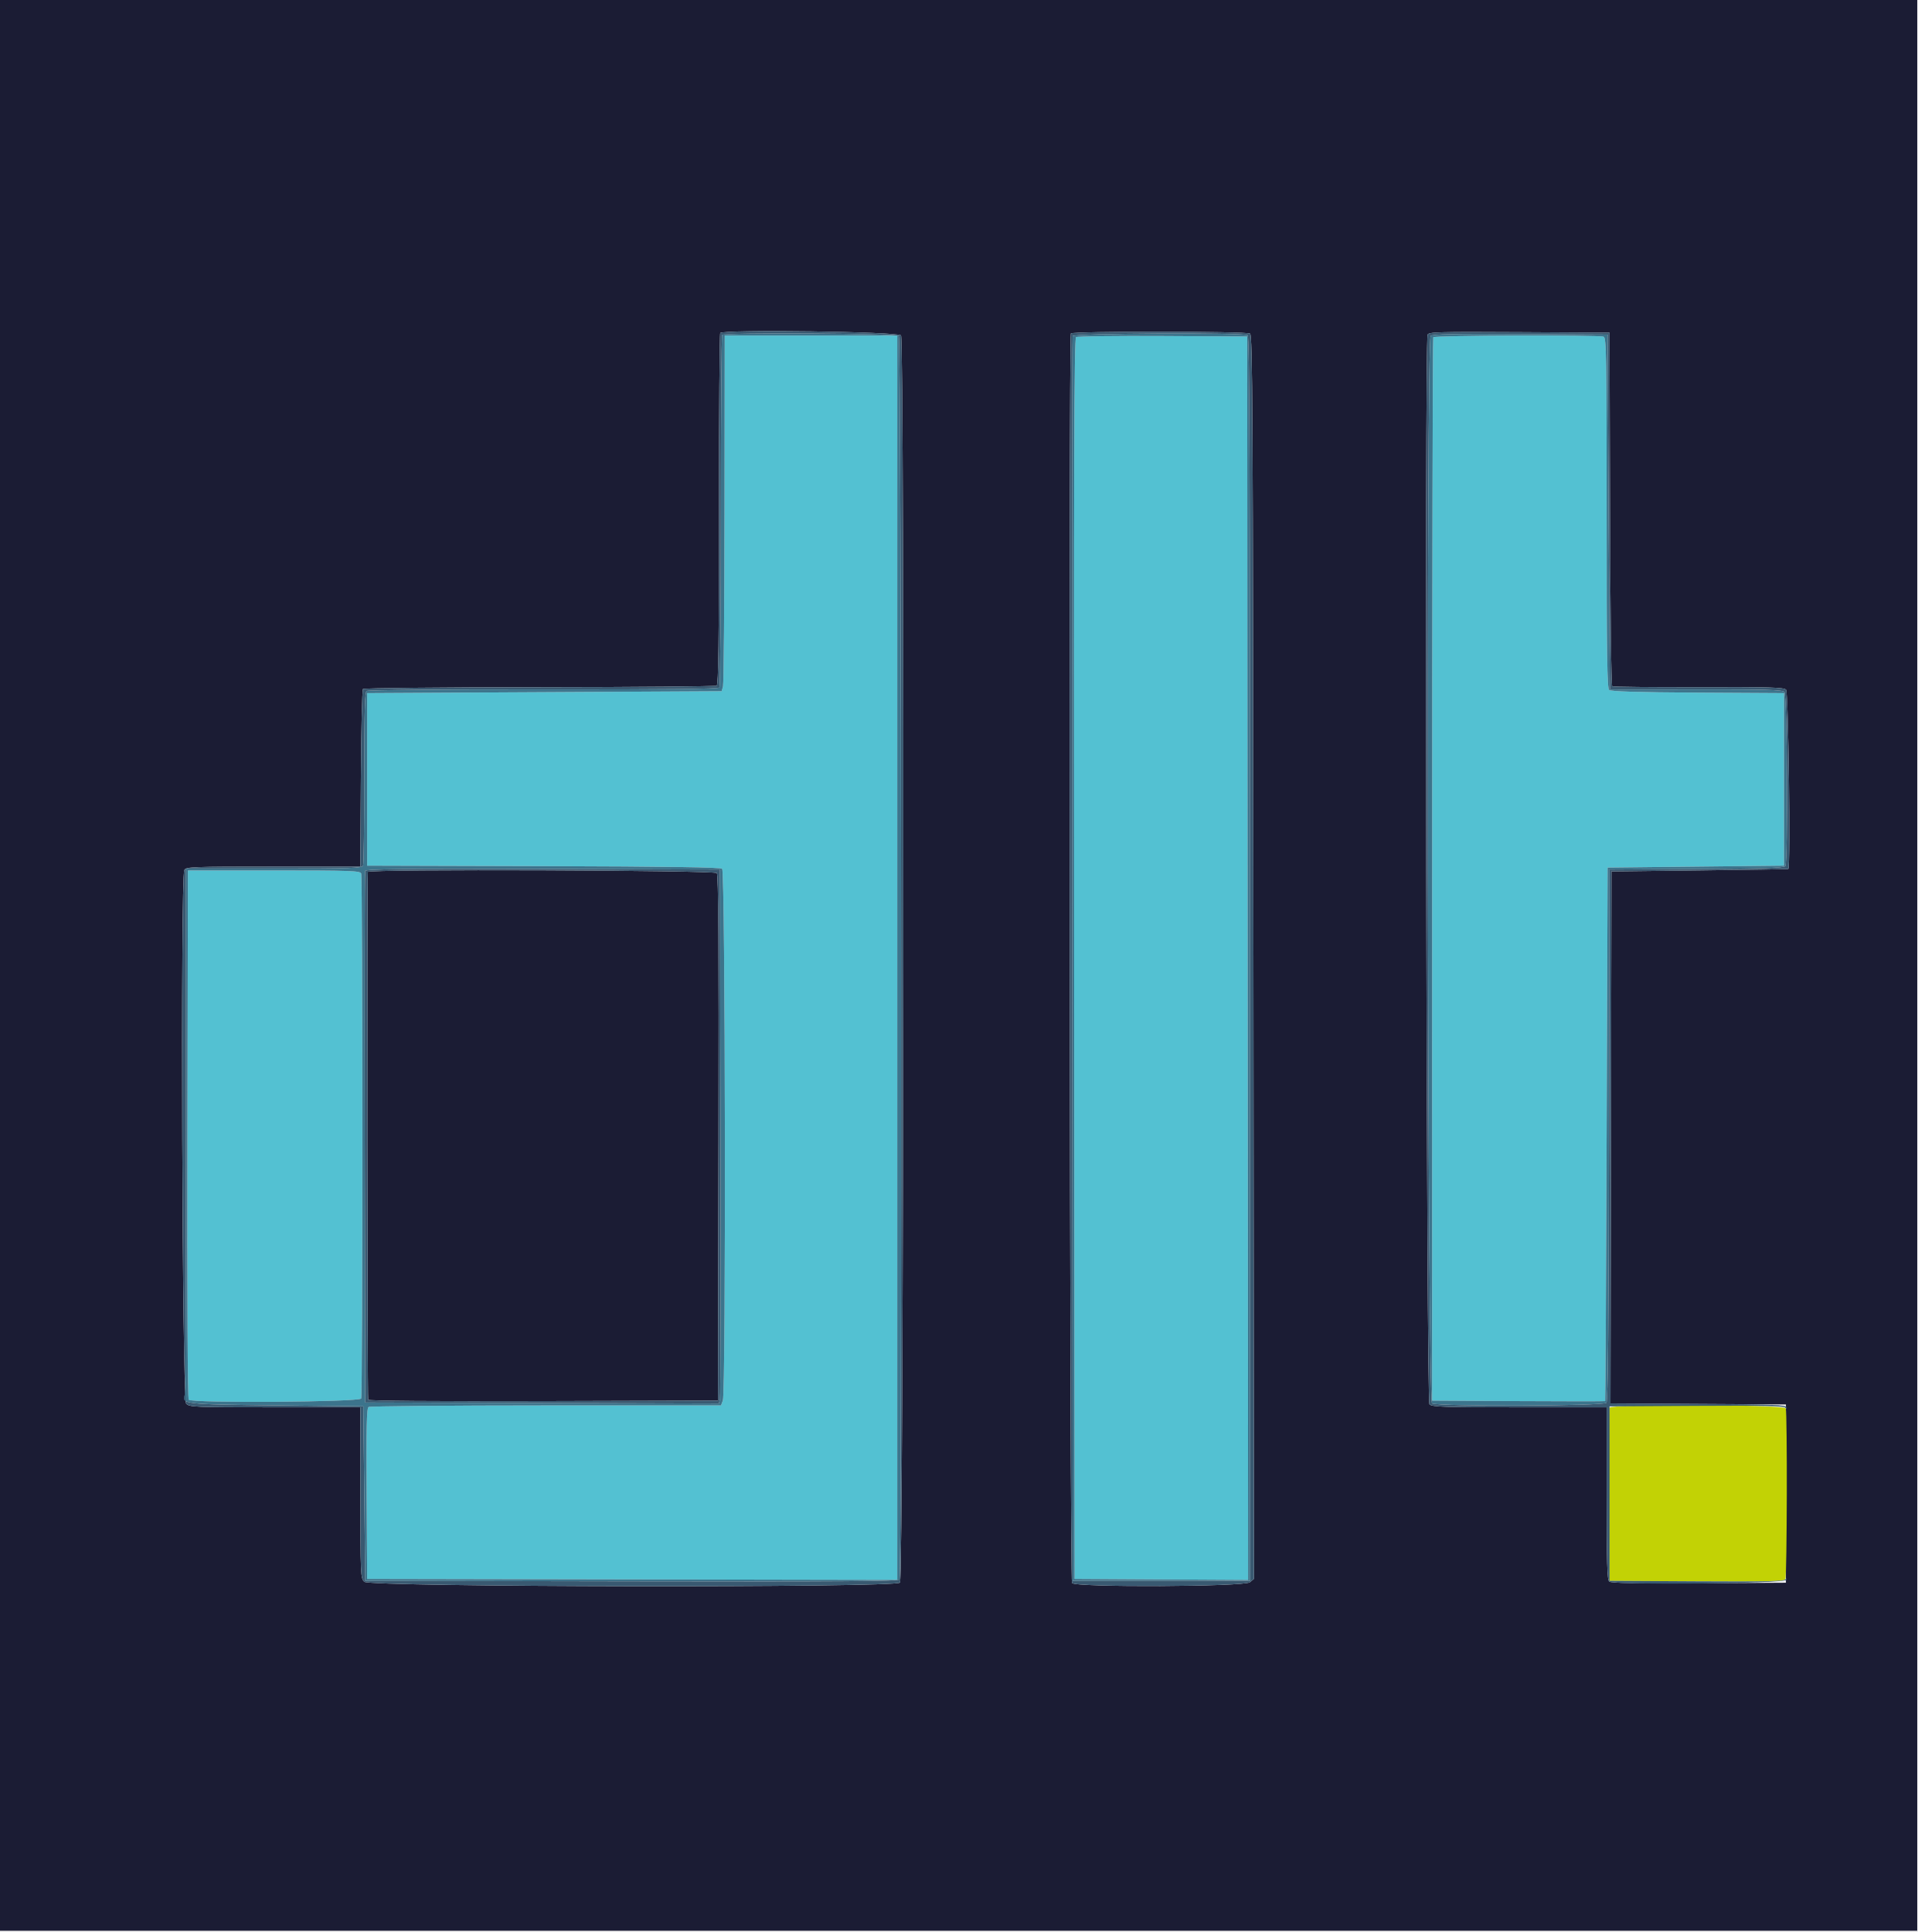
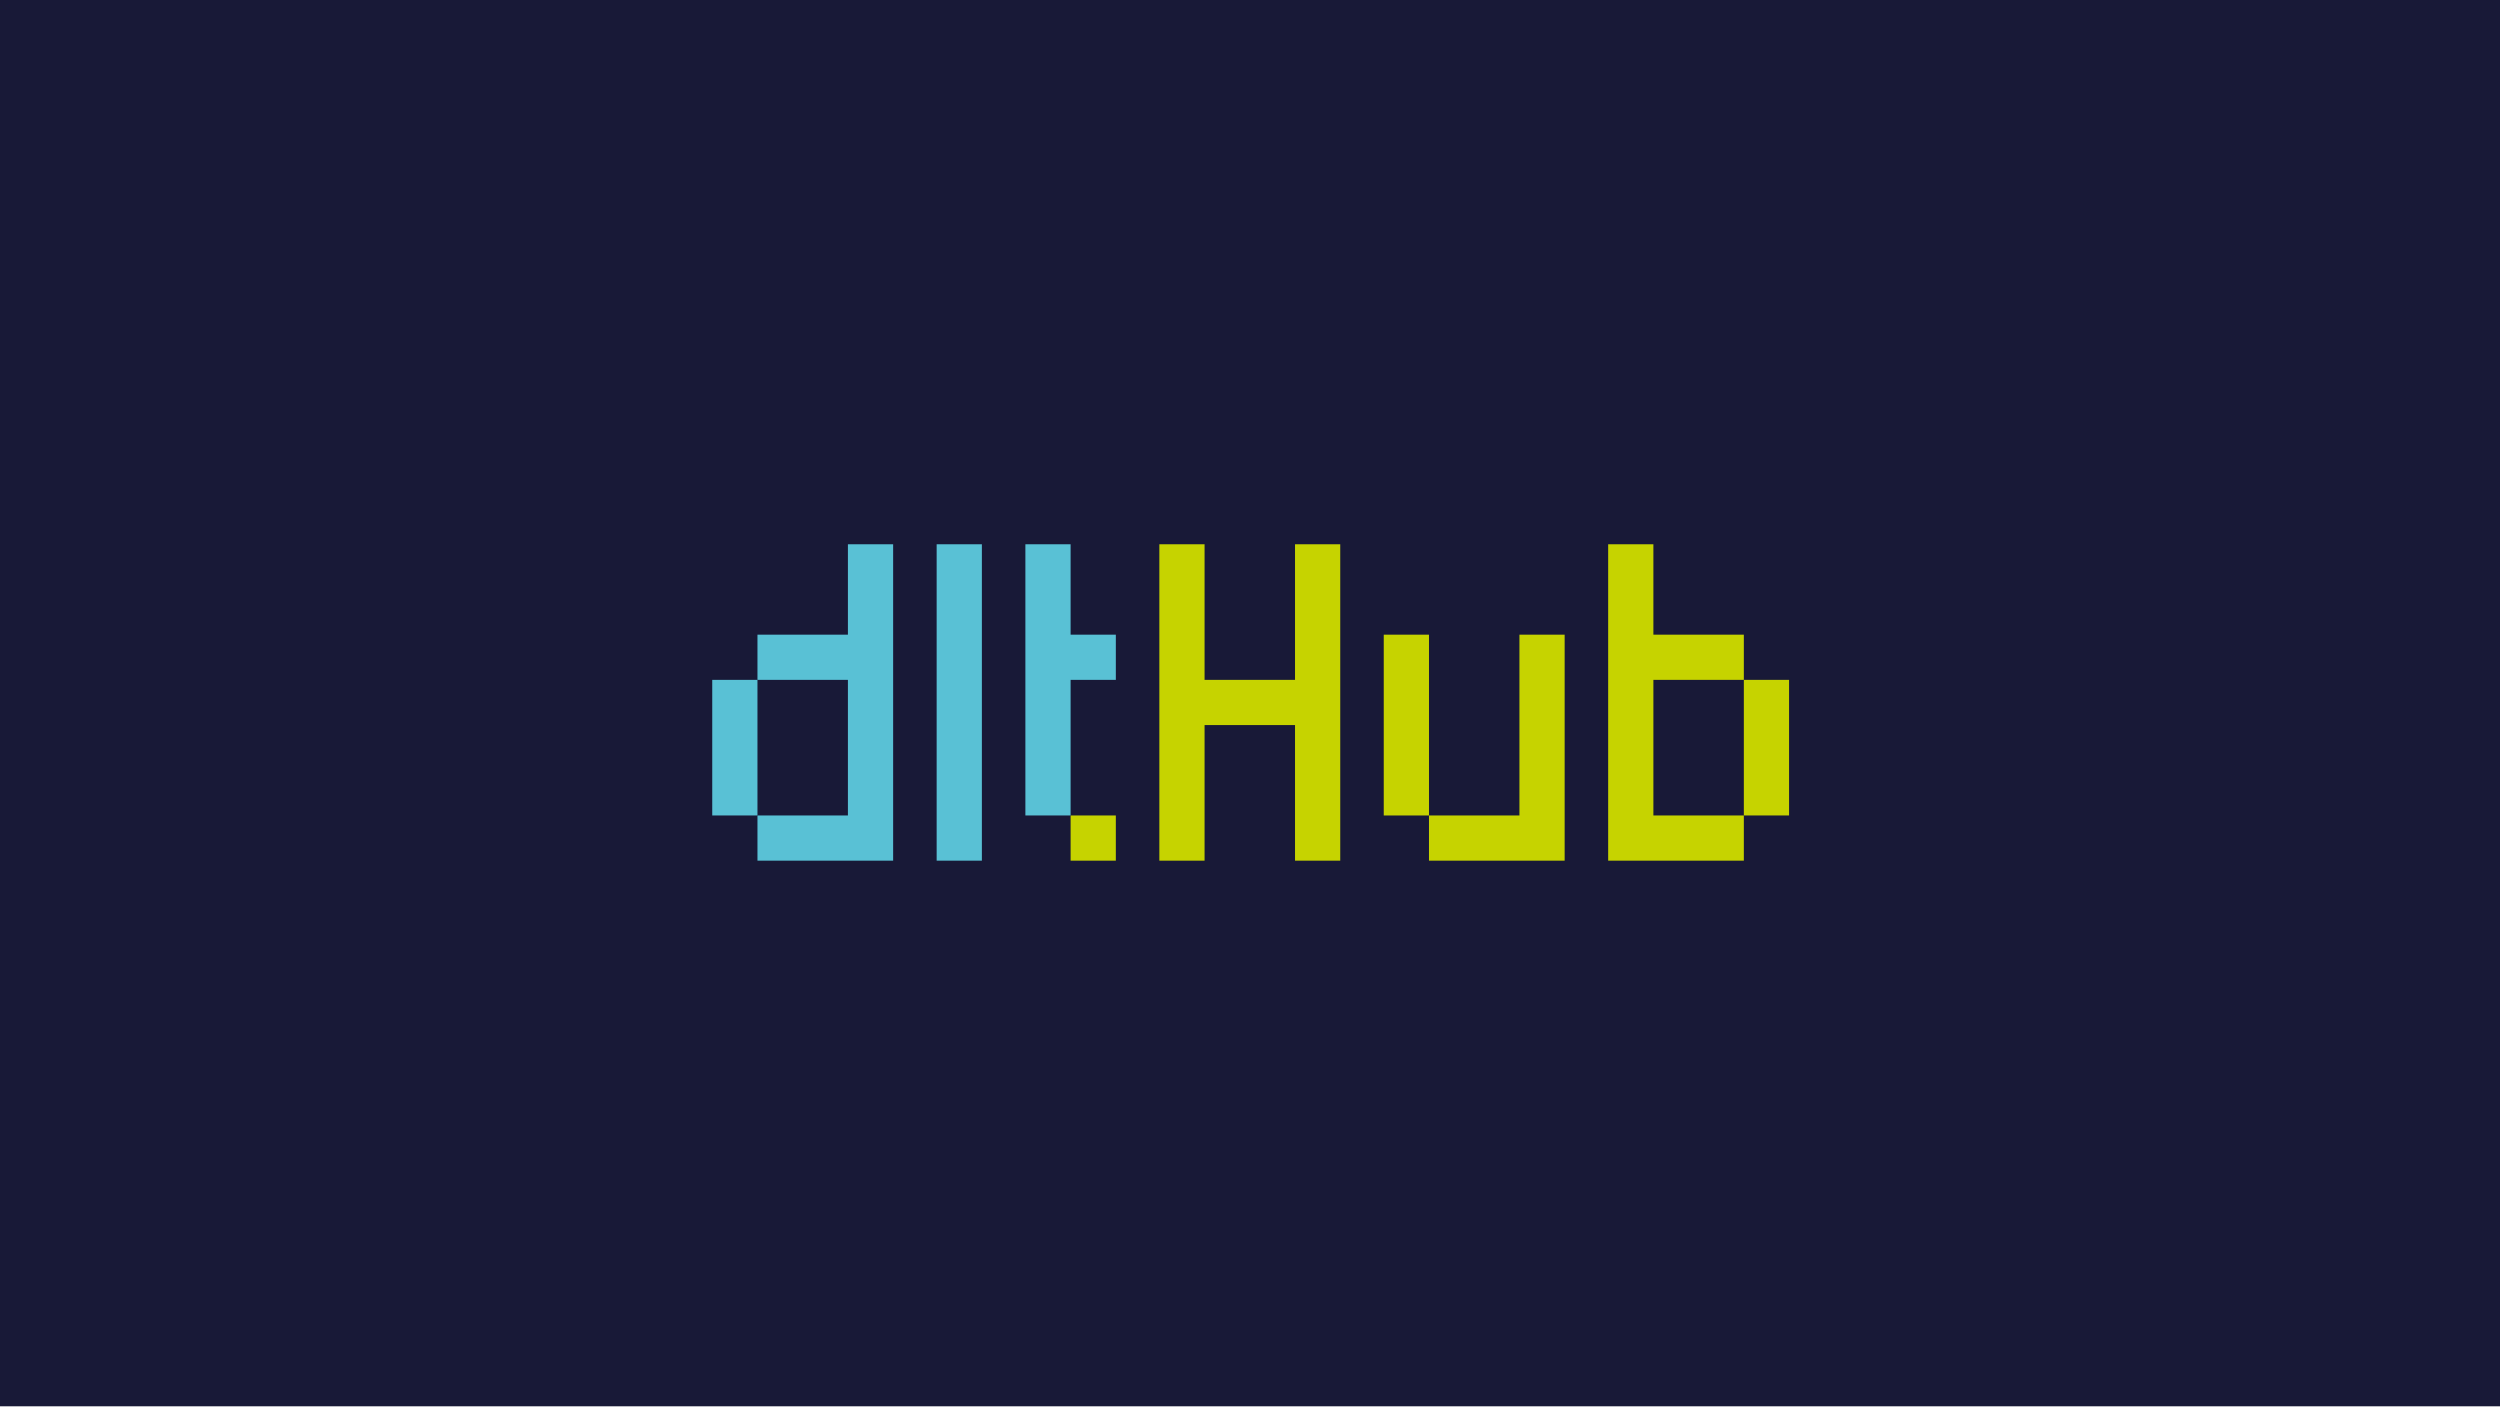
- <svg xmlns="http://www.w3.org/2000/svg" id="svg" version="1.1" width="400" height="403.061" viewBox="0, 0, 400,403.061">
-   <g id="svgg">
-     <path id="path0" d="M151.160 106.100 C 151.138 125.955,150.995 142.650,150.842 143.200 L 150.564 144.200 113.582 144.400 L 76.600 144.600 76.600 162.600 L 76.600 180.600 113.362 180.702 C 139.715 180.775,150.276 180.931,150.662 181.251 C 151.330 181.806,151.475 290.424,150.810 292.174 L 150.420 293.200 113.910 293.206 C 93.829 293.209,77.173 293.356,76.896 293.532 C 76.500 293.784,76.414 297.673,76.496 311.626 L 76.600 329.400 131.900 329.501 L 187.200 329.603 187.200 199.801 L 187.200 70.000 169.200 70.000 L 151.200 70.000 151.160 106.100 M224.499 70.328 C 224.100 70.583,224.019 96.788,224.099 200.024 L 224.200 329.400 242.301 329.504 L 260.401 329.608 260.301 199.904 L 260.200 70.200 242.600 70.104 C 232.920 70.051,224.775 70.152,224.499 70.328 M299.026 70.357 C 298.905 70.554,298.802 120.549,298.797 181.457 L 298.789 292.200 316.794 292.304 C 326.697 292.361,334.843 292.361,334.896 292.304 C 334.950 292.247,335.085 267.180,335.196 236.600 L 335.400 181.000 353.800 180.800 L 372.200 180.600 372.200 162.600 L 372.200 144.600 354.236 144.496 C 341.784 144.424,336.107 144.255,335.736 143.947 C 335.295 143.581,335.200 137.019,335.200 106.994 C 335.200 74.072,335.138 70.462,334.567 70.243 C 333.548 69.852,299.271 69.962,299.026 70.357 M39.103 236.620 C 39.039 270.981,39.143 291.783,39.380 292.020 C 40.113 292.753,75.073 292.508,75.357 291.767 C 75.675 290.940,75.675 183.060,75.357 182.233 C 75.141 181.669,73.163 181.600,57.160 181.600 L 39.206 181.600 39.103 236.620 " stroke="none" fill="#53c1d2" fill-rule="evenodd" />
-     <path id="path1" d="M0.000 201.400 L 0.000 402.800 200.000 402.800 L 400.000 402.800 400.000 201.400 L 400.000 0.000 200.000 0.000 L 0.000 0.000 0.000 201.400 M187.986 69.974 C 188.756 71.413,188.544 329.399,187.771 330.171 C 186.662 331.281,77.113 331.113,76.000 330.000 C 75.224 329.224,75.200 328.667,75.200 311.400 L 75.200 293.600 57.400 293.600 C 40.486 293.600,39.562 293.562,38.845 292.845 C 38.002 292.002,37.623 183.079,38.458 181.500 C 38.802 180.849,40.101 180.800,57.002 180.800 L 75.177 180.800 75.288 162.433 C 75.350 152.331,75.550 143.916,75.733 143.733 C 75.917 143.550,92.490 143.385,112.562 143.367 C 132.635 143.349,149.270 143.204,149.529 143.044 C 149.885 142.824,150.000 133.814,150.000 106.243 C 150.000 86.163,150.120 69.613,150.267 69.467 C 151.036 68.698,187.566 69.189,187.986 69.974 M260.800 69.592 C 261.331 69.927,261.412 84.897,261.507 199.685 L 261.614 329.400 260.763 330.100 C 259.621 331.039,224.424 331.193,223.651 330.262 C 223.182 329.696,222.951 70.327,223.419 69.570 C 223.728 69.070,260.009 69.091,260.800 69.592 M335.902 106.178 C 335.961 127.387,336.156 143.049,336.364 143.178 C 336.562 143.300,344.673 143.380,354.389 143.356 C 369.223 143.319,372.147 143.404,372.628 143.885 C 373.124 144.381,373.585 180.854,373.100 181.290 C 373.045 181.339,364.720 181.474,354.600 181.590 L 336.200 181.800 336.099 237.296 L 335.997 292.792 354.299 292.896 L 372.600 293.000 372.600 311.600 L 372.600 330.200 354.446 330.304 C 341.375 330.379,336.139 330.281,335.746 329.955 C 335.300 329.585,335.200 326.230,335.200 311.551 L 335.200 293.600 317.029 293.600 C 301.042 293.600,298.782 293.524,298.229 292.971 C 297.586 292.329,297.205 71.494,297.844 69.829 C 298.064 69.257,300.010 69.203,316.944 69.296 L 335.800 69.400 335.902 106.178 M76.747 181.900 C 76.559 182.966,76.626 291.718,76.814 292.023 C 76.961 292.261,90.712 292.366,113.425 292.302 L 149.800 292.200 149.901 237.443 C 149.976 197.307,149.883 182.540,149.552 182.143 C 149.054 181.542,76.853 181.301,76.747 181.900 " stroke="none" fill="#1b1c34" fill-rule="evenodd" />
-     <path id="path2" d="M335.783 293.700 C 335.678 293.975,335.638 302.210,335.696 312.000 L 335.800 329.800 353.974 329.904 C 368.248 329.986,372.216 329.900,372.468 329.504 C 372.837 328.922,372.923 294.785,372.557 293.833 C 372.232 292.984,336.108 292.854,335.783 293.700 " stroke="none" fill="#c2d205" fill-rule="evenodd" />
-     <path id="path3" d="M150.667 69.867 C 150.520 70.013,150.397 86.528,150.394 106.567 C 150.391 126.605,150.256 143.194,150.094 143.431 C 149.887 143.735,139.016 143.851,113.400 143.823 C 92.584 143.800,76.786 143.936,76.500 144.140 C 76.113 144.417,76.000 148.499,76.000 162.216 C 76.000 171.961,75.891 180.219,75.757 180.567 C 75.541 181.132,73.528 181.200,57.157 181.200 L 38.800 181.200 38.800 235.767 C 38.800 265.779,38.706 290.579,38.591 290.879 C 37.800 292.940,38.165 292.985,57.668 293.200 L 75.800 293.400 76.000 311.600 L 76.200 329.800 131.776 329.901 C 175.972 329.982,187.416 329.900,187.669 329.501 C 188.227 328.624,188.078 70.638,187.520 70.080 C 186.998 69.558,151.183 69.350,150.667 69.867 M223.785 70.100 C 223.681 70.375,223.641 128.920,223.698 200.200 L 223.800 329.800 242.304 329.800 L 260.807 329.800 260.802 200.022 C 260.797 96.893,260.694 70.180,260.298 69.929 C 259.403 69.360,224.003 69.526,223.785 70.100 M298.484 70.076 C 297.523 71.037,297.810 292.270,298.774 292.786 C 300.042 293.465,334.581 293.346,335.150 292.661 C 335.474 292.270,335.625 276.867,335.699 236.761 L 335.800 181.400 353.979 181.296 C 367.912 181.216,372.231 181.076,372.473 180.696 C 373.062 179.768,372.869 144.926,372.271 144.329 C 371.848 143.905,368.187 143.807,353.871 143.835 C 344.042 143.854,335.957 143.854,335.905 143.835 C 335.853 143.816,335.718 127.150,335.605 106.800 L 335.400 69.800 317.184 69.696 C 303.349 69.617,298.852 69.708,298.484 70.076 M187.200 199.801 L 187.200 329.603 131.900 329.501 L 76.600 329.400 76.496 311.626 C 76.414 297.673,76.500 293.784,76.896 293.532 C 77.173 293.356,93.829 293.209,113.910 293.206 L 150.420 293.200 150.810 292.174 C 151.475 290.424,151.330 181.806,150.662 181.251 C 150.276 180.931,139.715 180.775,113.362 180.702 L 76.600 180.600 76.600 162.600 L 76.600 144.600 113.582 144.400 L 150.564 144.200 150.842 143.200 C 150.995 142.650,151.138 125.955,151.160 106.100 L 151.200 70.000 169.200 70.000 L 187.200 70.000 187.200 199.801 M260.301 199.904 L 260.401 329.608 242.301 329.504 L 224.200 329.400 224.099 200.024 C 224.019 96.788,224.100 70.583,224.499 70.328 C 224.775 70.152,232.920 70.051,242.600 70.104 L 260.200 70.200 260.301 199.904 M334.567 70.243 C 335.138 70.462,335.200 74.072,335.200 106.994 C 335.200 137.019,335.295 143.581,335.736 143.947 C 336.107 144.255,341.784 144.424,354.236 144.496 L 372.200 144.600 372.200 162.600 L 372.200 180.600 353.800 180.800 L 335.400 181.000 335.196 236.600 C 335.085 267.180,334.950 292.247,334.896 292.304 C 334.843 292.361,326.697 292.361,316.794 292.304 L 298.789 292.200 298.797 181.457 C 298.802 120.549,298.905 70.554,299.026 70.357 C 299.271 69.962,333.548 69.852,334.567 70.243 M150.310 236.200 C 150.370 266.340,150.321 291.406,150.201 291.902 L 149.984 292.804 113.092 292.702 L 76.200 292.600 76.097 237.400 C 76.041 207.040,76.080 181.974,76.185 181.698 C 76.337 181.299,83.970 181.217,113.288 181.298 L 150.200 181.400 150.310 236.200 M75.357 182.233 C 75.675 183.060,75.675 290.940,75.357 291.767 C 75.073 292.508,40.113 292.753,39.380 292.020 C 39.143 291.783,39.039 270.981,39.103 236.620 L 39.206 181.600 57.160 181.600 C 73.163 181.600,75.141 181.669,75.357 182.233 " stroke="none" fill="#3c748c" fill-rule="evenodd" />
-     <path id="path4" d="M150.267 69.467 C 150.120 69.613,150.000 86.163,150.000 106.243 C 150.000 133.814,149.885 142.824,149.529 143.044 C 149.270 143.204,132.635 143.349,112.562 143.367 C 92.490 143.385,75.917 143.550,75.733 143.733 C 75.550 143.916,75.350 152.331,75.288 162.433 L 75.177 180.800 57.002 180.800 C 40.101 180.800,38.802 180.849,38.458 181.500 C 37.623 183.079,38.002 292.002,38.845 292.845 C 39.562 293.562,40.486 293.600,57.400 293.600 L 75.200 293.600 75.200 311.400 C 75.200 328.667,75.224 329.224,76.000 330.000 C 77.113 331.113,186.662 331.281,187.771 330.171 C 188.544 329.399,188.756 71.413,187.986 69.974 C 187.566 69.189,151.036 68.698,150.267 69.467 M223.419 69.570 C 222.951 70.327,223.182 329.696,223.651 330.262 C 224.424 331.193,259.621 331.039,260.763 330.100 L 261.614 329.400 261.507 199.685 C 261.412 84.897,261.331 69.927,260.800 69.592 C 260.009 69.091,223.728 69.070,223.419 69.570 M297.844 69.829 C 297.205 71.494,297.586 292.329,298.229 292.971 C 298.782 293.524,301.042 293.600,317.029 293.600 L 335.200 293.600 335.200 311.551 C 335.200 326.230,335.300 329.585,335.746 329.955 C 336.672 330.724,372.484 330.380,372.697 329.600 C 372.820 329.152,372.771 329.127,372.504 329.504 C 372.225 329.900,368.232 329.986,353.974 329.904 L 335.800 329.800 335.800 311.600 L 335.800 293.400 353.974 293.296 C 368.232 293.214,372.225 293.300,372.504 293.696 C 372.771 294.073,372.820 294.048,372.697 293.600 C 372.555 293.080,370.105 292.986,354.265 292.896 L 335.997 292.792 336.099 237.296 L 336.200 181.800 354.600 181.590 C 364.720 181.474,373.045 181.339,373.100 181.290 C 373.585 180.854,373.124 144.381,372.628 143.885 C 372.147 143.404,369.223 143.319,354.389 143.356 C 344.673 143.380,336.562 143.300,336.364 143.178 C 336.156 143.049,335.961 127.387,335.902 106.178 L 335.800 69.400 316.944 69.296 C 300.010 69.203,298.064 69.257,297.844 69.829 M187.520 70.080 C 188.078 70.638,188.227 328.624,187.669 329.501 C 187.416 329.900,175.972 329.982,131.776 329.901 L 76.200 329.800 76.000 311.600 L 75.800 293.400 57.668 293.200 C 38.165 292.985,37.800 292.940,38.591 290.879 C 38.706 290.579,38.800 265.779,38.800 235.767 L 38.800 181.200 57.157 181.200 C 73.528 181.200,75.541 181.132,75.757 180.567 C 75.891 180.219,76.000 171.961,76.000 162.216 C 76.000 148.499,76.113 144.417,76.500 144.140 C 76.786 143.936,92.584 143.800,113.400 143.823 C 139.016 143.851,149.887 143.735,150.094 143.431 C 150.256 143.194,150.391 126.605,150.394 106.567 C 150.397 86.528,150.520 70.013,150.667 69.867 C 151.183 69.350,186.998 69.558,187.520 70.080 M260.298 69.929 C 260.694 70.180,260.797 96.893,260.802 200.022 L 260.807 329.800 242.304 329.800 L 223.800 329.800 223.698 200.200 C 223.641 128.920,223.681 70.375,223.785 70.100 C 224.003 69.526,259.403 69.360,260.298 69.929 M335.605 106.800 C 335.718 127.150,335.853 143.816,335.905 143.835 C 335.957 143.854,344.042 143.854,353.871 143.835 C 368.187 143.807,371.848 143.905,372.271 144.329 C 372.869 144.926,373.062 179.768,372.473 180.696 C 372.231 181.076,367.912 181.216,353.979 181.296 L 335.800 181.400 335.699 236.761 C 335.625 276.867,335.474 292.270,335.150 292.661 C 334.581 293.346,300.042 293.465,298.774 292.786 C 297.810 292.270,297.523 71.037,298.484 70.076 C 298.852 69.708,303.349 69.617,317.184 69.696 L 335.400 69.800 335.605 106.800 M76.185 181.698 C 76.080 181.974,76.041 207.040,76.097 237.400 L 76.200 292.600 113.092 292.702 L 149.984 292.804 150.201 291.902 C 150.321 291.406,150.370 266.340,150.310 236.200 L 150.200 181.400 113.288 181.298 C 83.970 181.217,76.337 181.299,76.185 181.698 M149.552 182.143 C 149.883 182.540,149.976 197.307,149.901 237.443 L 149.800 292.200 113.425 292.302 C 90.712 292.366,76.961 292.261,76.814 292.023 C 76.626 291.718,76.559 182.966,76.747 181.900 C 76.853 181.301,149.054 181.542,149.552 182.143 " stroke="none" fill="#395971" fill-rule="evenodd" />
+ <svg xmlns="http://www.w3.org/2000/svg" width="1920" height="1080" viewBox="0 0 1920 1080" fill="none">
+   <rect width="1920" height="1080" fill="#181937" />
+   <g clip-path="url(#clip0_5_49775)">
+     <path d="M856.96 626.286H822.228V661H856.96V626.286Z" fill="#C6D300" />
+     <path d="M822.228 452.714V418H787.495V452.714V487.429V522.143V556.857V591.572V626.286H822.228V591.572V556.857V522.143H856.961V487.429H822.228V452.714Z" fill="#59C1D5" />
+     <path d="M719.347 452.714V487.429V522.143V556.857V591.572V626.286V661H754.079V626.286V591.572V556.857V522.143V487.429V452.714V418H719.347V452.714Z" fill="#59C1D5" />
+     <path d="M651.198 452.714V487.429H616.466H581.733V522.143H616.466H651.198V556.857V591.572V626.286H616.466H581.733V661H616.466H651.198H685.931V626.286V591.572V556.857V522.143V487.429V452.714V418H651.198V452.714Z" fill="#59C1D5" />
+     <path d="M581.733 556.857V522.143H547V556.857V591.572V626.286H581.733V591.572V556.857Z" fill="#59C1D5" />
+     <path d="M994.574 522.143H925.109V418H890.376V661H925.109V556.857H994.574V661H1029.31V418H994.574V522.143Z" fill="#C6D300" />
+     <path d="M1097.46 487.429H1062.72V626.286H1097.46V487.429Z" fill="#C6D300" />
+     <path d="M1166.92 626.286H1097.46V661H1201.65V487.429H1166.92V626.286Z" fill="#C6D300" />
+     <path d="M1269.8 522.143H1339.27V487.429H1269.8V418H1235.07V661H1339.27V626.286H1269.8V522.143Z" fill="#C6D300" />
+     <path d="M1374 522.143H1339.27V626.286H1374V522.143Z" fill="#C6D300" />
  </g>
+   <defs>
+     <clipPath id="clip0_5_49775">
+       <rect width="827" height="243" fill="white" transform="translate(547 418)" />
+     </clipPath>
+   </defs>
</svg>
